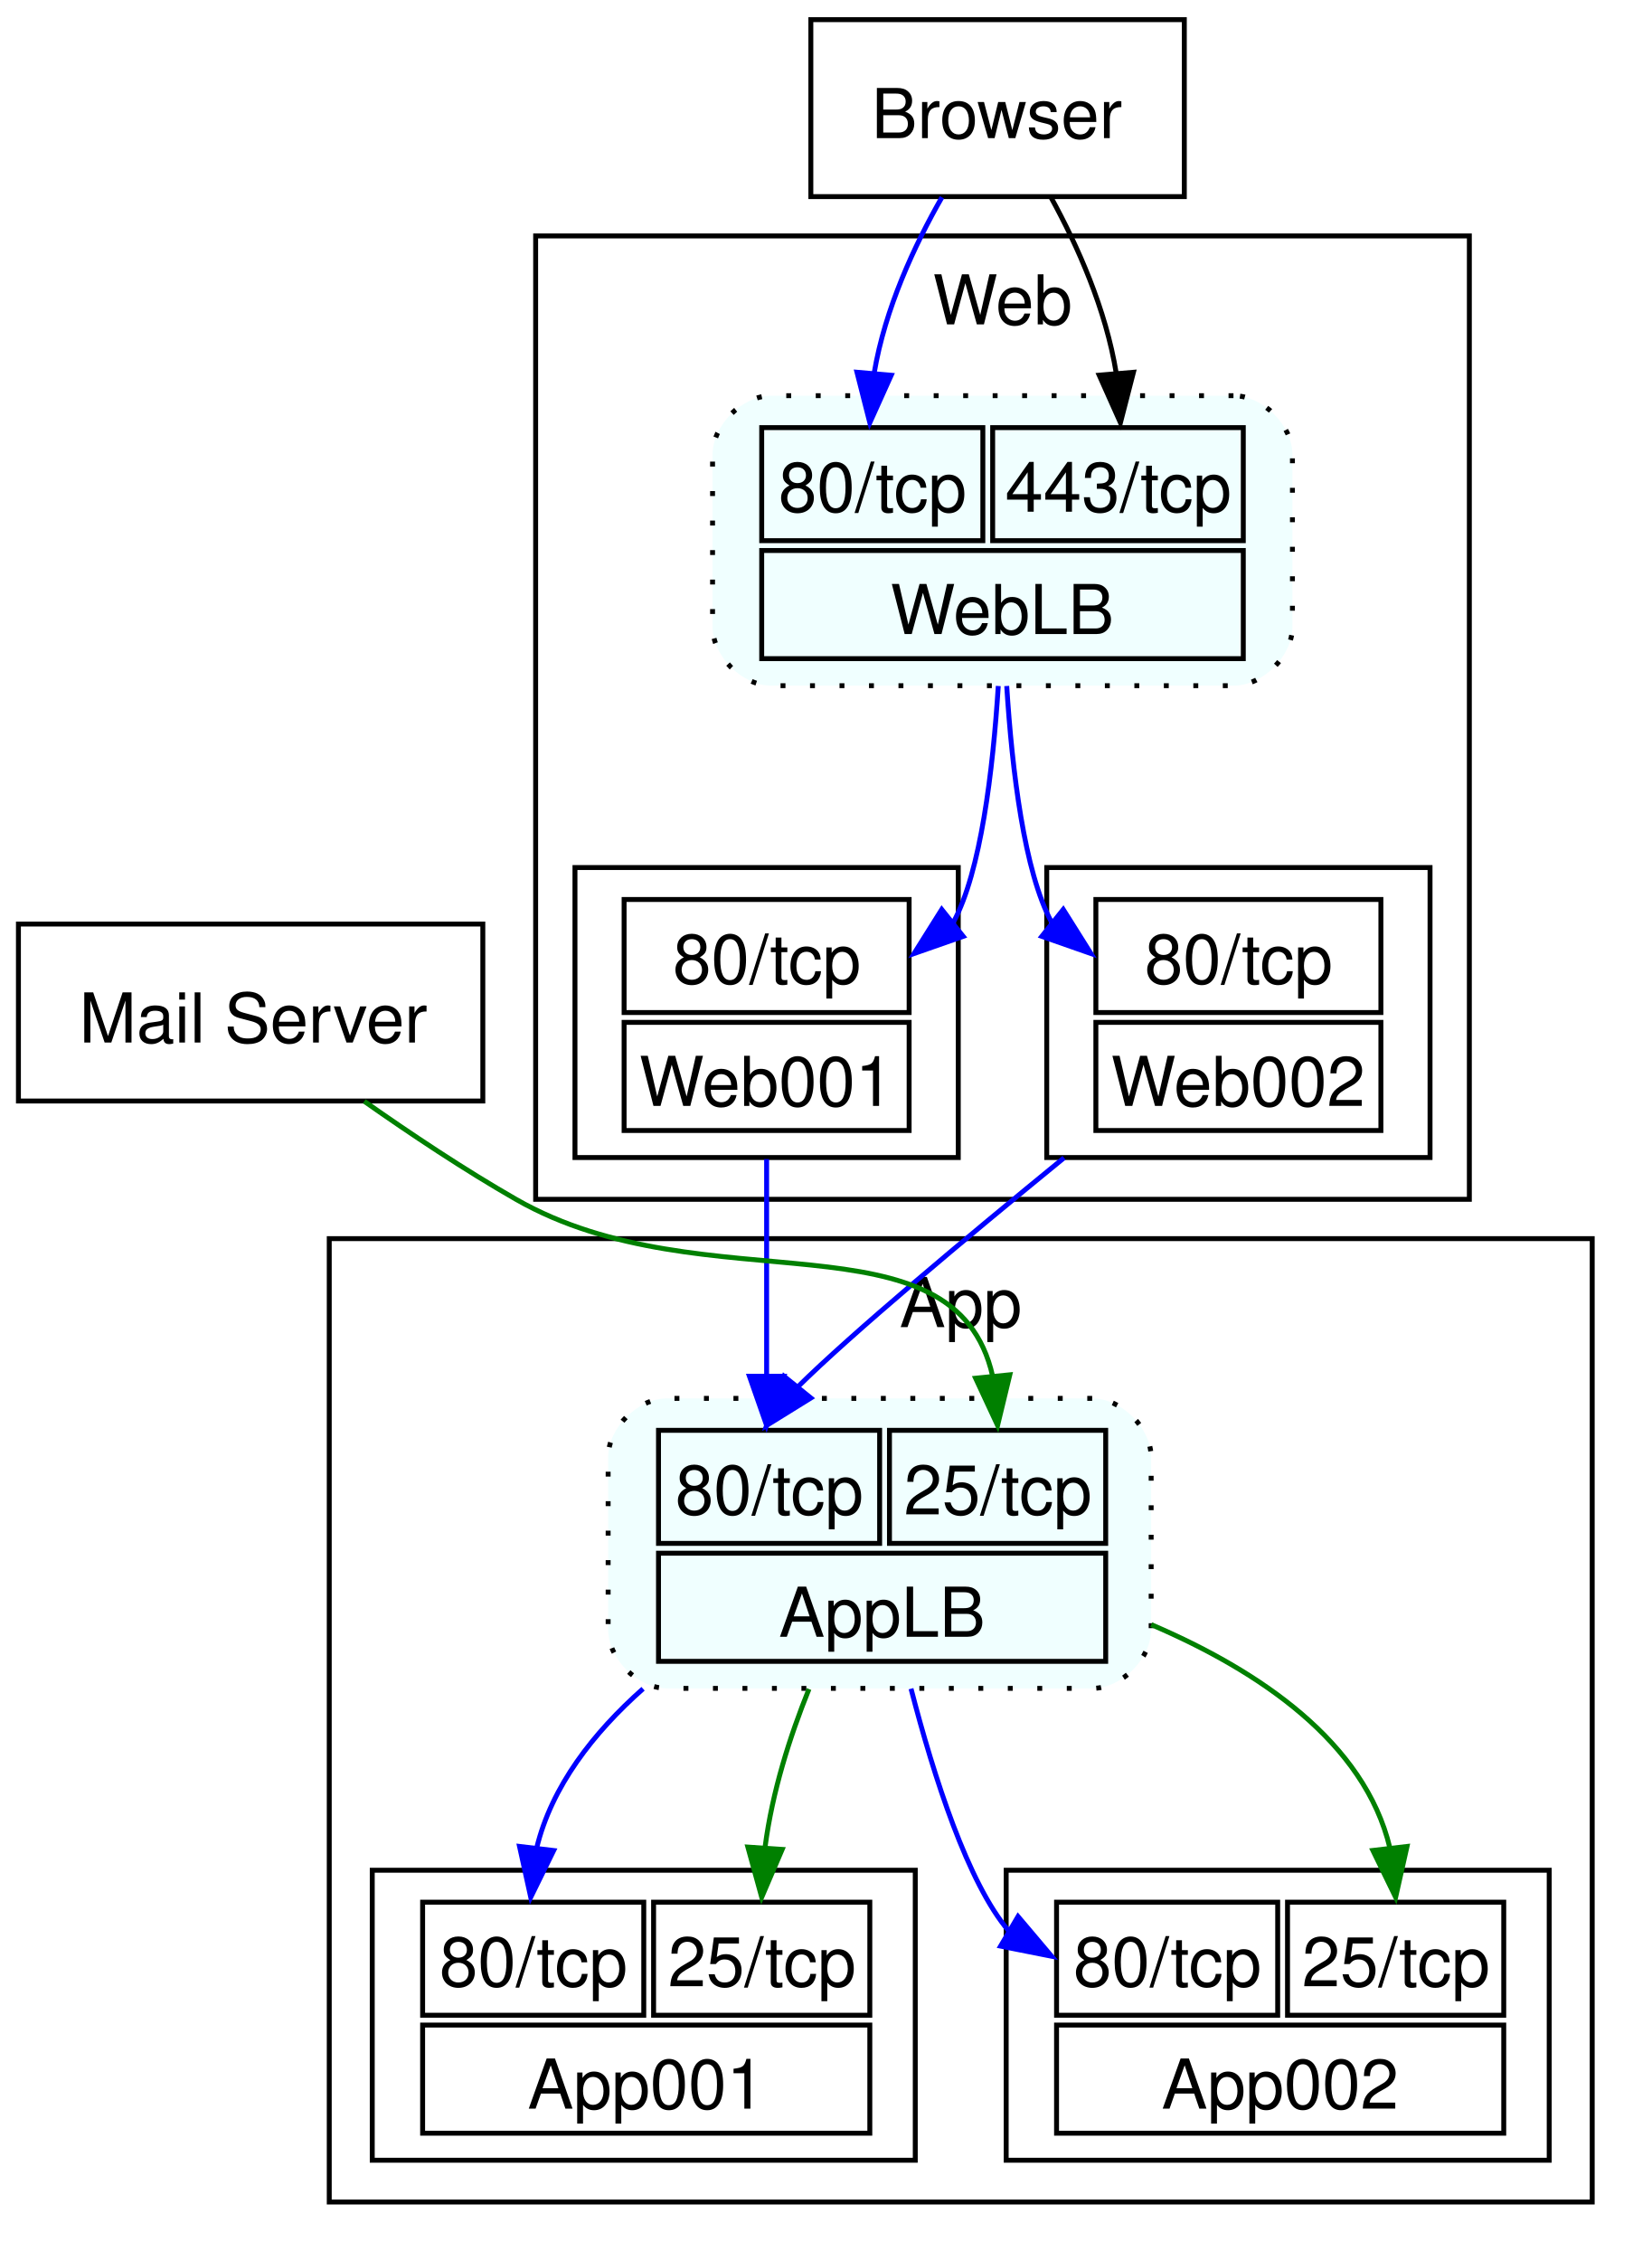
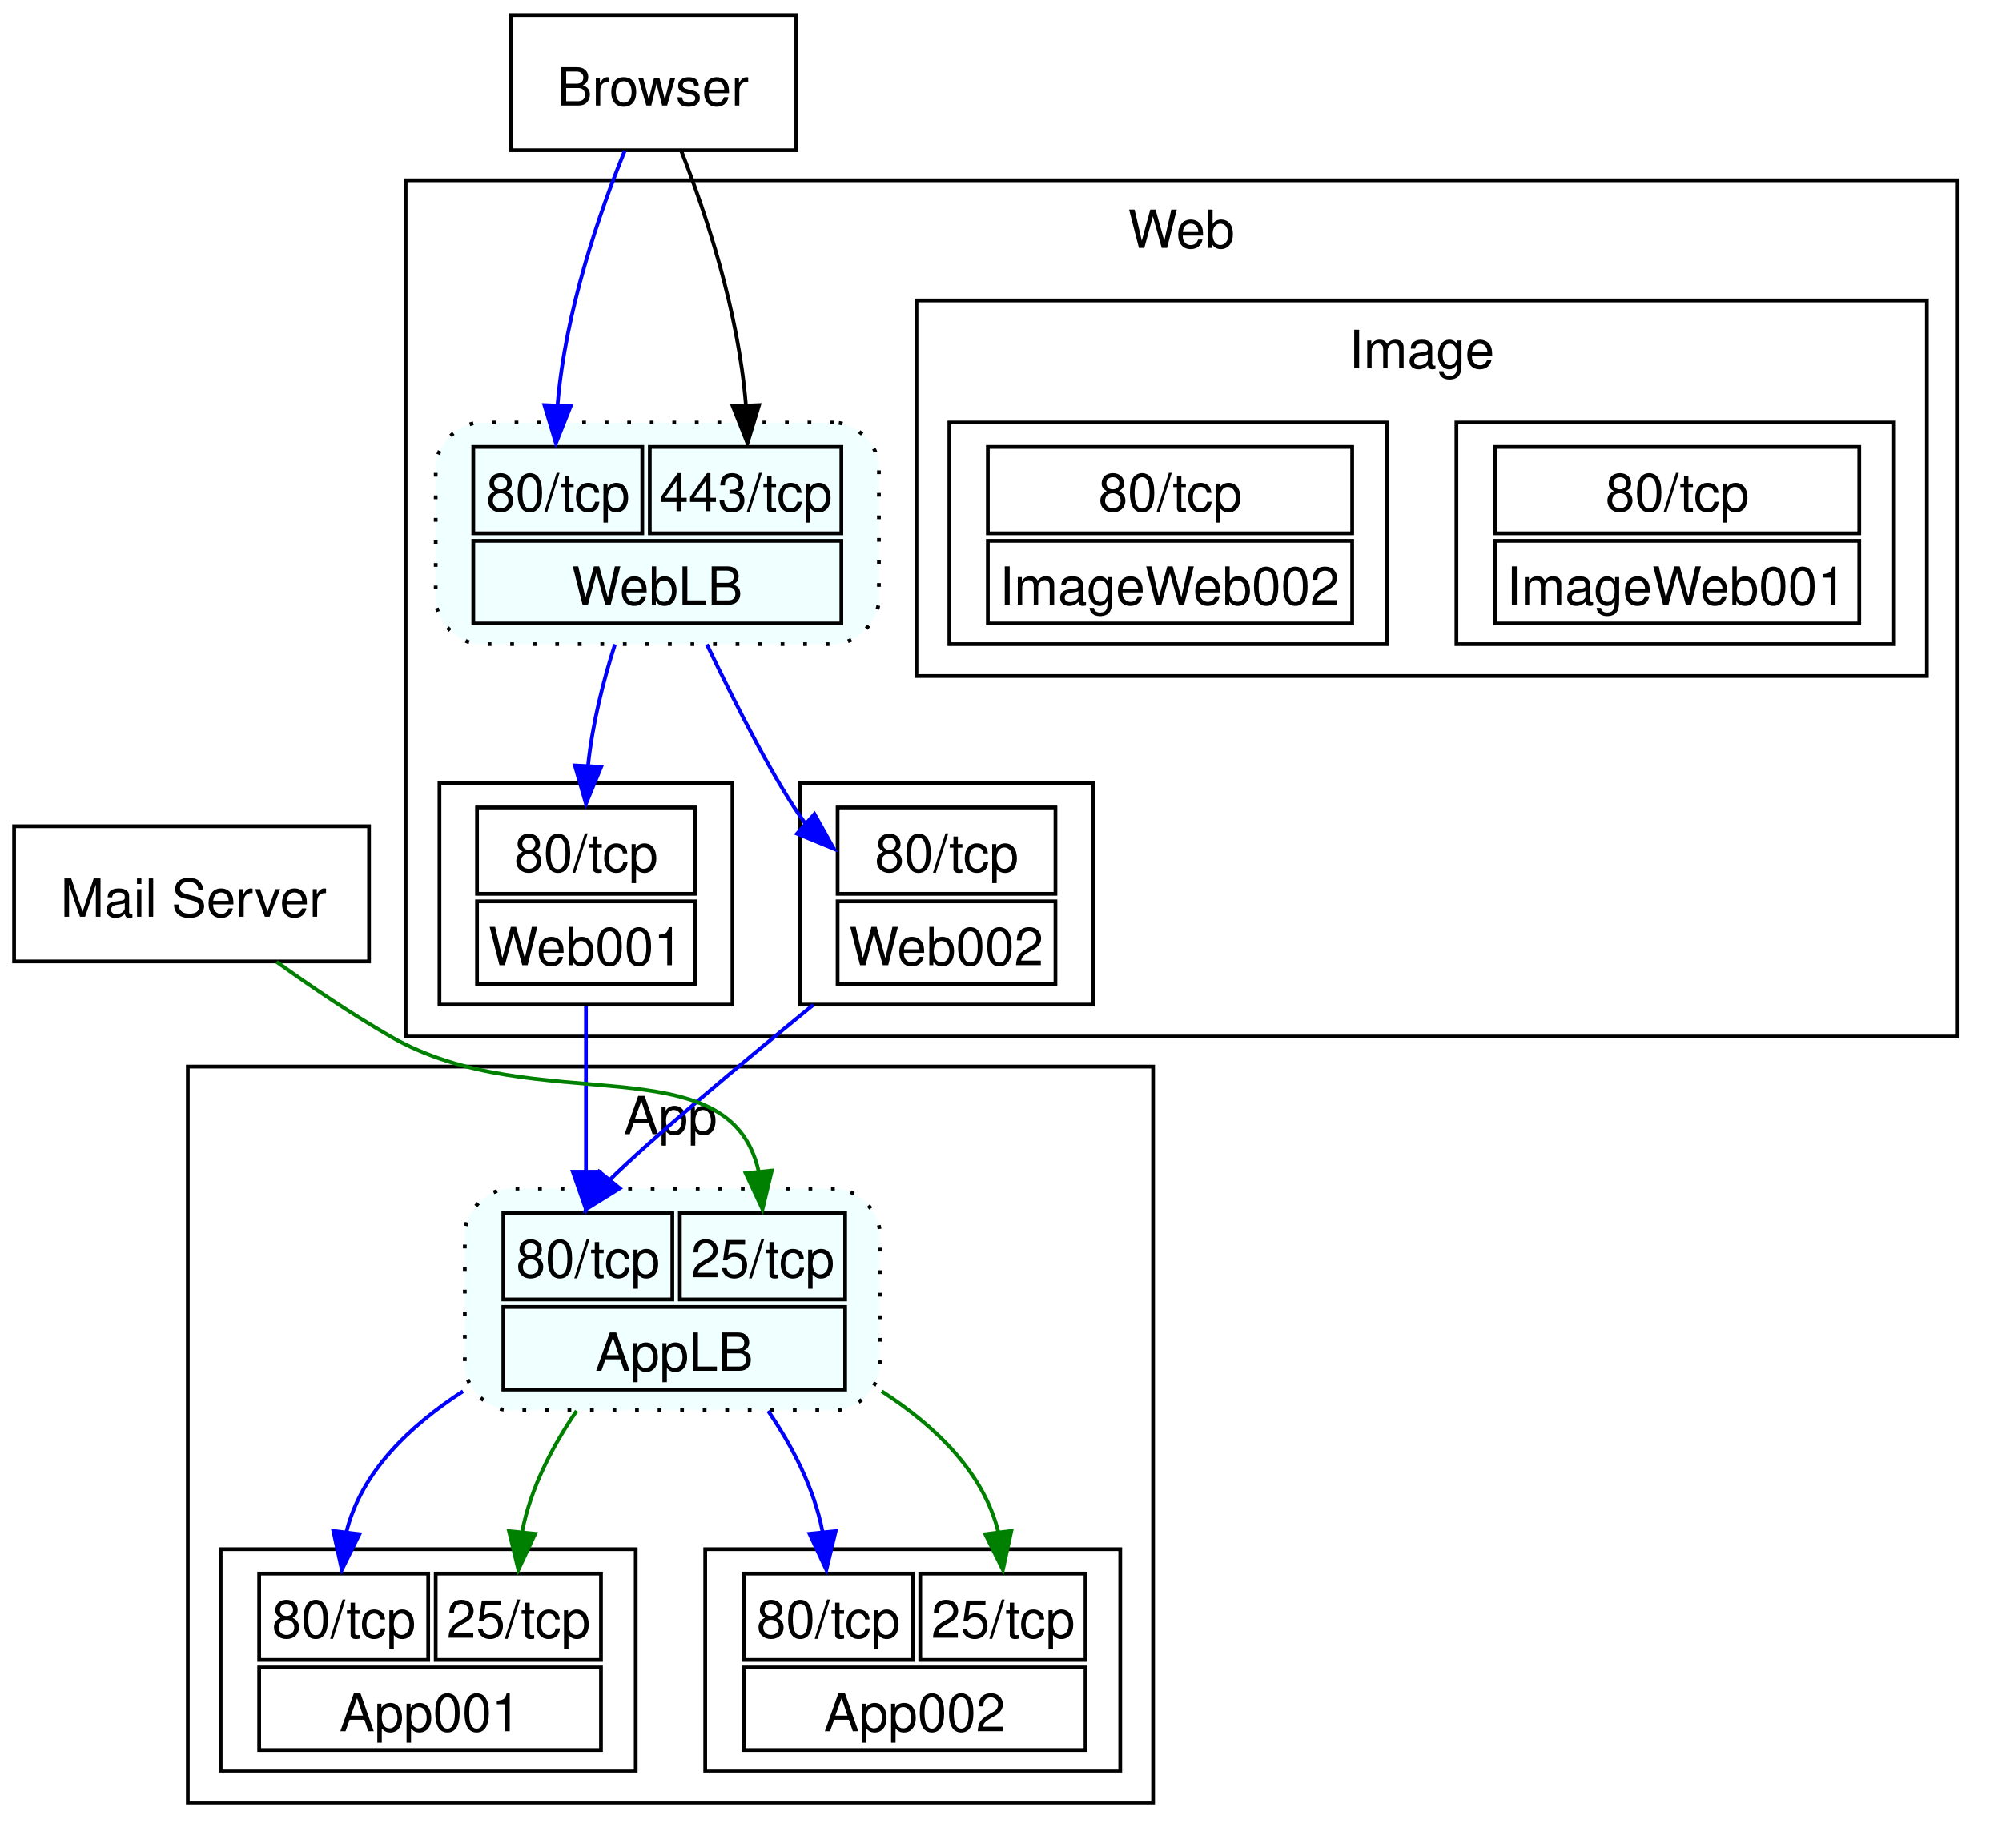
- <svg xmlns="http://www.w3.org/2000/svg" xmlns:xlink="http://www.w3.org/1999/xlink" width="336pt" height="460pt" viewBox="0.00 0.00 336.00 460.00">
-   <g id="0" class="graph" transform="scale(1 1) rotate(0) translate(4 456)">
-     <polygon fill="white" stroke="white" points="-4,4 -4,-456 332,-456 332,4 -4,4" />
+ <svg xmlns="http://www.w3.org/2000/svg" xmlns:xlink="http://www.w3.org/1999/xlink" width="533pt" height="492pt" viewBox="0.00 0.00 533.00 492.00">
+   <g id="0" class="graph" transform="scale(1 1) rotate(0) translate(4 488)">
+     <polygon fill="white" stroke="white" points="-4,4 -4,-488 529,-488 529,4 -4,4" />
    <g id="1" class="cluster">
-       <polygon fill="none" stroke="black" points="105,-212 105,-408 295,-408 295,-212 105,-212" />
-       <text text-anchor="middle" x="200" y="-390" font-family="Helvetica,sans-Serif" font-size="14.00">Web</text>
+       <polygon fill="none" stroke="black" points="104,-212 104,-440 517,-440 517,-212 104,-212" />
+       <text text-anchor="middle" x="310.5" y="-422" font-family="Helvetica,sans-Serif" font-size="14.00">Web</text>
    </g>
    <g id="2" class="cluster">
-       <polygon fill="none" stroke="black" points="63,-8 63,-204 320,-204 320,-8 63,-8" />
-       <text text-anchor="middle" x="191.5" y="-186" font-family="Helvetica,sans-Serif" font-size="14.00">App</text>
+       <polygon fill="none" stroke="black" points="240,-308 240,-408 509,-408 509,-308 240,-308" />
+       <text text-anchor="middle" x="374.5" y="-390" font-family="Helvetica,sans-Serif" font-size="14.00">Image</text>
+     </g>
+     <g id="3" class="cluster">
+       <polygon fill="none" stroke="black" points="46,-8 46,-204 303,-204 303,-8 46,-8" />
+       <text text-anchor="middle" x="174.5" y="-186" font-family="Helvetica,sans-Serif" font-size="14.00">App</text>
    </g>
    <g id="0" class="node">
      <g id="a_0">
-         <a xlink:href="https://github.com/otahi/network_drawer/" xlink:title="WebLB">
-           <path fill="azure" stroke="black" stroke-dasharray="1,5" d="M247,-375.5C247,-375.5 153,-375.5 153,-375.5 147,-375.5 141,-369.5 141,-363.5 141,-363.5 141,-328.5 141,-328.5 141,-322.5 147,-316.5 153,-316.5 153,-316.5 247,-316.5 247,-316.5 253,-316.5 259,-322.5 259,-328.5 259,-328.5 259,-363.5 259,-363.5 259,-369.5 253,-375.5 247,-375.5" />
-           <polygon fill="none" stroke="black" points="151,-346 151,-369 196,-369 196,-346 151,-346" />
-           <text text-anchor="start" x="154.431" y="-351.9" font-family="Helvetica,sans-Serif" font-size="14.00">80/tcp</text>
-           <polygon fill="none" stroke="black" points="198,-346 198,-369 249,-369 249,-346 198,-346" />
-           <text text-anchor="start" x="200.538" y="-351.9" font-family="Helvetica,sans-Serif" font-size="14.00">443/tcp</text>
-           <polygon fill="none" stroke="black" points="151,-322 151,-344 249,-344 249,-322 151,-322" />
-           <text text-anchor="start" x="177.168" y="-327" font-family="Helvetica,sans-Serif" font-size="14.00">WebLB</text>
+         <a xlink:title="ImageWeb001">
+           <polygon fill="none" stroke="black" points="500.25,-375.5 383.75,-375.5 383.75,-316.5 500.25,-316.5 500.25,-375.5" />
+           <polygon fill="none" stroke="black" points="394,-346 394,-369 491,-369 491,-346 394,-346" />
+           <text text-anchor="start" x="423.431" y="-351.9" font-family="Helvetica,sans-Serif" font-size="14.00">80/tcp</text>
+           <polygon fill="none" stroke="black" points="394,-322 394,-344 491,-344 491,-322 394,-322" />
+           <text text-anchor="start" x="397.096" y="-327" font-family="Helvetica,sans-Serif" font-size="14.00">ImageWeb001</text>
        </a>
      </g>
    </g>
    <g id="1" class="node">
      <g id="a_1">
+         <a xlink:title="ImageWeb002">
+           <polygon fill="none" stroke="black" points="365.25,-375.5 248.75,-375.5 248.75,-316.5 365.25,-316.5 365.25,-375.5" />
+           <polygon fill="none" stroke="black" points="259,-346 259,-369 356,-369 356,-346 259,-346" />
+           <text text-anchor="start" x="288.431" y="-351.9" font-family="Helvetica,sans-Serif" font-size="14.00">80/tcp</text>
+           <polygon fill="none" stroke="black" points="259,-322 259,-344 356,-344 356,-322 259,-322" />
+           <text text-anchor="start" x="262.096" y="-327" font-family="Helvetica,sans-Serif" font-size="14.00">ImageWeb002</text>
+         </a>
+       </g>
+     </g>
+     <g id="2" class="node">
+       <g id="a_2">
+         <a xlink:href="https://github.com/otahi/network_drawer/" xlink:title="WebLB">
+           <path fill="azure" stroke="black" stroke-dasharray="1,5" d="M218,-375.5C218,-375.5 124,-375.5 124,-375.5 118,-375.5 112,-369.5 112,-363.5 112,-363.5 112,-328.5 112,-328.5 112,-322.5 118,-316.5 124,-316.5 124,-316.5 218,-316.5 218,-316.5 224,-316.5 230,-322.5 230,-328.5 230,-328.5 230,-363.5 230,-363.5 230,-369.5 224,-375.5 218,-375.5" />
+           <polygon fill="none" stroke="black" points="122,-346 122,-369 167,-369 167,-346 122,-346" />
+           <text text-anchor="start" x="125.431" y="-351.9" font-family="Helvetica,sans-Serif" font-size="14.00">80/tcp</text>
+           <polygon fill="none" stroke="black" points="169,-346 169,-369 220,-369 220,-346 169,-346" />
+           <text text-anchor="start" x="171.538" y="-351.9" font-family="Helvetica,sans-Serif" font-size="14.00">443/tcp</text>
+           <polygon fill="none" stroke="black" points="122,-322 122,-344 220,-344 220,-322 122,-322" />
+           <text text-anchor="start" x="148.168" y="-327" font-family="Helvetica,sans-Serif" font-size="14.00">WebLB</text>
+         </a>
+       </g>
+     </g>
+     <g id="3" class="node">
+       <g id="a_3">
        <a xlink:title="Web001">
          <polygon fill="none" stroke="black" points="191,-279.5 113,-279.5 113,-220.5 191,-220.5 191,-279.5" />
          <polygon fill="none" stroke="black" points="123,-250 123,-273 181,-273 181,-250 123,-250" />
          <text text-anchor="start" x="132.931" y="-255.9" font-family="Helvetica,sans-Serif" font-size="14.00">80/tcp</text>
          <polygon fill="none" stroke="black" points="123,-226 123,-248 181,-248 181,-226 123,-226" />
          <text text-anchor="start" x="126.051" y="-231" font-family="Helvetica,sans-Serif" font-size="14.00">Web001</text>
        </a>
      </g>
    </g>
    <g id="3" class="edge">
-       <path fill="none" stroke="blue" d="M199.141,-316.436C198.045,-299.18 195.572,-278.608 190.026,-268.401" />
-       <polygon fill="blue" stroke="blue" points="192,-265.499 182,-262 187.636,-270.972 192,-265.499" />
+       <path fill="none" stroke="blue" d="M159.728,-316.444C156.596,-306.662 153.73,-295.356 152.558,-284.18" />
+       <polygon fill="blue" stroke="blue" points="156.042,-283.793 152,-274 149.053,-284.177 156.042,-283.793" />
    </g>
-     <g id="2" class="node">
-       <g id="a_2">
+     <g id="4" class="node">
+       <g id="a_4">
        <a xlink:title="Web002">
          <polygon fill="none" stroke="black" points="287,-279.5 209,-279.5 209,-220.5 287,-220.5 287,-279.5" />
          <polygon fill="none" stroke="black" points="219,-250 219,-273 277,-273 277,-250 219,-250" />
          <text text-anchor="start" x="228.931" y="-255.9" font-family="Helvetica,sans-Serif" font-size="14.00">80/tcp</text>
          <polygon fill="none" stroke="black" points="219,-226 219,-248 277,-248 277,-226 219,-226" />
          <text text-anchor="start" x="222.051" y="-231" font-family="Helvetica,sans-Serif" font-size="14.00">Web002</text>
        </a>
      </g>
    </g>
    <g id="4" class="edge">
-       <path fill="none" stroke="blue" d="M200.859,-316.436C201.955,-299.18 204.428,-278.608 209.974,-268.401" />
-       <polygon fill="blue" stroke="blue" points="212.364,-270.972 218,-262 208,-265.499 212.364,-270.972" />
+       <path fill="none" stroke="blue" d="M184.178,-316.436C192.374,-299.367 202.768,-279.054 210.398,-268.737" />
+       <polygon fill="blue" stroke="blue" points="212.837,-271.252 218,-262 208.195,-266.013 212.837,-271.252" />
    </g>
-     <g id="3" class="node">
-       <g id="a_3">
+     <g id="5" class="node">
+       <g id="a_5">
        <a xlink:title="AppLB">
          <path fill="azure" stroke="black" stroke-dasharray="1,5" d="M218.25,-171.5C218.25,-171.5 131.75,-171.5 131.75,-171.5 125.75,-171.5 119.75,-165.5 119.75,-159.5 119.75,-159.5 119.75,-124.5 119.75,-124.5 119.75,-118.5 125.75,-112.5 131.75,-112.5 131.75,-112.5 218.25,-112.5 218.25,-112.5 224.25,-112.5 230.25,-118.5 230.25,-124.5 230.25,-124.5 230.25,-159.5 230.25,-159.5 230.25,-165.5 224.25,-171.5 218.25,-171.5" />
          <polygon fill="none" stroke="black" points="130,-142 130,-165 175,-165 175,-142 130,-142" />
          <text text-anchor="start" x="133.431" y="-147.9" font-family="Helvetica,sans-Serif" font-size="14.00">80/tcp</text>
          <polygon fill="none" stroke="black" points="177,-142 177,-165 221,-165 221,-142 177,-142" />
          <text text-anchor="start" x="179.931" y="-147.9" font-family="Helvetica,sans-Serif" font-size="14.00">25/tcp</text>
          <polygon fill="none" stroke="black" points="130,-118 130,-140 221,-140 221,-118 130,-118" />
          <text text-anchor="start" x="154.483" y="-123" font-family="Helvetica,sans-Serif" font-size="14.00">AppLB</text>
        </a>
      </g>
    </g>
    <g id="5" class="edge">
      <path fill="none" stroke="blue" d="M152,-220.191C152,-207.217 152,-191.442 152,-176.321" />
      <polygon fill="blue" stroke="blue" points="155.5,-176 152,-166 148.5,-176 155.5,-176" />
    </g>
    <g id="6" class="edge">
      <path fill="none" stroke="blue" d="M212.526,-220.441C192.443,-204.036 169.215,-184.601 158.292,-173.792" />
      <polygon fill="blue" stroke="blue" points="161.006,-171.581 152,-166 155.559,-175.979 161.006,-171.581" />
    </g>
-     <g id="4" class="node">
-       <g id="a_4">
+     <g id="6" class="node">
+       <g id="a_6">
        <a xlink:title="App001">
-           <polygon fill="none" stroke="black" points="182.25,-75.5 71.75,-75.5 71.75,-16.5 182.25,-16.5 182.25,-75.5" />
-           <polygon fill="none" stroke="black" points="82,-46 82,-69 127,-69 127,-46 82,-46" />
-           <text text-anchor="start" x="85.431" y="-51.9" font-family="Helvetica,sans-Serif" font-size="14.00">80/tcp</text>
-           <polygon fill="none" stroke="black" points="129,-46 129,-69 173,-69 173,-46 129,-46" />
-           <text text-anchor="start" x="131.931" y="-51.9" font-family="Helvetica,sans-Serif" font-size="14.00">25/tcp</text>
-           <polygon fill="none" stroke="black" points="82,-22 82,-44 173,-44 173,-22 82,-22" />
-           <text text-anchor="start" x="103.366" y="-27" font-family="Helvetica,sans-Serif" font-size="14.00">App001</text>
+           <polygon fill="none" stroke="black" points="165.25,-75.5 54.75,-75.5 54.75,-16.5 165.25,-16.5 165.25,-75.5" />
+           <polygon fill="none" stroke="black" points="65,-46 65,-69 110,-69 110,-46 65,-46" />
+           <text text-anchor="start" x="68.431" y="-51.9" font-family="Helvetica,sans-Serif" font-size="14.00">80/tcp</text>
+           <polygon fill="none" stroke="black" points="112,-46 112,-69 156,-69 156,-46 112,-46" />
+           <text text-anchor="start" x="114.931" y="-51.9" font-family="Helvetica,sans-Serif" font-size="14.00">25/tcp</text>
+           <polygon fill="none" stroke="black" points="65,-22 65,-44 156,-44 156,-22 65,-22" />
+           <text text-anchor="start" x="86.366" y="-27" font-family="Helvetica,sans-Serif" font-size="14.00">App001</text>
        </a>
      </g>
    </g>
    <g id="7" class="edge">
-       <path fill="none" stroke="green" d="M160.623,-112.37C156.71,-102.677 153.148,-91.456 151.693,-80.247" />
-       <polygon fill="green" stroke="green" points="155.167,-79.741 151,-70 148.183,-80.213 155.167,-79.741" />
+       <path fill="none" stroke="green" d="M149.5,-112.32C143.052,-102.894 137.306,-91.844 135.033,-80.274" />
+       <polygon fill="green" stroke="green" points="138.483,-79.6 134,-70 131.518,-80.3 138.483,-79.6" />
    </g>
    <g id="8" class="edge">
-       <path fill="none" stroke="blue" d="M126.856,-112.424C116.765,-103.478 108.243,-92.588 105.197,-79.976" />
-       <polygon fill="blue" stroke="blue" points="108.667,-79.512 104,-70 101.716,-80.346 108.667,-79.512" />
+       <path fill="none" stroke="blue" d="M119.268,-117.548C104.806,-108.2 92.168,-95.862 88.25,-80.191" />
+       <polygon fill="blue" stroke="blue" points="91.692,-79.499 87,-70 84.744,-80.352 91.692,-79.499" />
    </g>
-     <g id="5" class="node">
-       <g id="a_5">
+     <g id="7" class="node">
+       <g id="a_7">
        <a xlink:title="App002">
-           <polygon fill="none" stroke="black" points="311.25,-75.5 200.75,-75.5 200.75,-16.5 311.25,-16.5 311.25,-75.5" />
-           <polygon fill="none" stroke="black" points="211,-46 211,-69 256,-69 256,-46 211,-46" />
-           <text text-anchor="start" x="214.431" y="-51.9" font-family="Helvetica,sans-Serif" font-size="14.00">80/tcp</text>
-           <polygon fill="none" stroke="black" points="258,-46 258,-69 302,-69 302,-46 258,-46" />
-           <text text-anchor="start" x="260.931" y="-51.9" font-family="Helvetica,sans-Serif" font-size="14.00">25/tcp</text>
-           <polygon fill="none" stroke="black" points="211,-22 211,-44 302,-44 302,-22 211,-22" />
-           <text text-anchor="start" x="232.366" y="-27" font-family="Helvetica,sans-Serif" font-size="14.00">App002</text>
+           <polygon fill="none" stroke="black" points="294.25,-75.5 183.75,-75.5 183.75,-16.5 294.25,-16.5 294.25,-75.5" />
+           <polygon fill="none" stroke="black" points="194,-46 194,-69 239,-69 239,-46 194,-46" />
+           <text text-anchor="start" x="197.431" y="-51.9" font-family="Helvetica,sans-Serif" font-size="14.00">80/tcp</text>
+           <polygon fill="none" stroke="black" points="241,-46 241,-69 285,-69 285,-46 241,-46" />
+           <text text-anchor="start" x="243.931" y="-51.9" font-family="Helvetica,sans-Serif" font-size="14.00">25/tcp</text>
+           <polygon fill="none" stroke="black" points="194,-22 194,-44 285,-44 285,-22 194,-22" />
+           <text text-anchor="start" x="215.366" y="-27" font-family="Helvetica,sans-Serif" font-size="14.00">App002</text>
        </a>
      </g>
    </g>
    <g id="9" class="edge">
-       <path fill="none" stroke="green" d="M230.267,-125.47C252.302,-116.05 273.686,-101.572 278.832,-80.033" />
-       <polygon fill="green" stroke="green" points="282.32,-80.338 280,-70 275.367,-79.528 282.32,-80.338" />
+       <path fill="none" stroke="green" d="M230.732,-117.548C245.194,-108.2 257.833,-95.862 261.75,-80.191" />
+       <polygon fill="green" stroke="green" points="265.256,-80.352 263,-70 258.308,-79.499 265.256,-80.352" />
    </g>
    <g id="10" class="edge">
-       <path fill="none" stroke="blue" d="M181.385,-112.436C186.051,-94.429 192.996,-72.812 201.291,-63.129" />
-       <polygon fill="blue" stroke="blue" points="203.16,-66.091 210,-58 199.607,-60.059 203.16,-66.091" />
+       <path fill="none" stroke="blue" d="M200.5,-112.32C206.948,-102.894 212.694,-91.844 214.967,-80.274" />
+       <polygon fill="blue" stroke="blue" points="218.482,-80.3 216,-70 211.517,-79.6 218.482,-80.3" />
    </g>
-     <g id="6" class="node">
-       <g id="a_6">
+     <g id="8" class="node">
+       <g id="a_8">
        <a xlink:title="Browser">
-           <polygon fill="none" stroke="black" points="237,-452 161,-452 161,-416 237,-416 237,-452" />
-           <text text-anchor="start" x="173.328" y="-427.9" font-family="Helvetica,sans-Serif" font-size="14.00">Browser</text>
+           <polygon fill="none" stroke="black" points="208,-484 132,-484 132,-448 208,-448 208,-484" />
+           <text text-anchor="start" x="144.328" y="-459.9" font-family="Helvetica,sans-Serif" font-size="14.00">Browser</text>
        </a>
      </g>
    </g>
    <g id="0" class="edge">
-       <path fill="none" stroke="blue" d="M187.672,-415.857C182.088,-406.095 176.087,-393.216 173.879,-380.063" />
-       <polygon fill="blue" stroke="blue" points="177.357,-379.657 173,-370 170.384,-380.267 177.357,-379.657" />
+       <path fill="none" stroke="blue" d="M162.34,-447.876C155.599,-431.413 146.54,-405.394 144.445,-380.295" />
+       <polygon fill="blue" stroke="blue" points="147.929,-379.839 144,-370 140.935,-380.142 147.929,-379.839" />
    </g>
    <g id="1" class="edge">
-       <path fill="none" stroke="black" d="M209.893,-415.8C215.261,-406.018 221.032,-393.129 223.155,-380.02" />
-       <polygon fill="black" stroke="black" points="226.647,-380.259 224,-370 219.672,-379.67 226.647,-380.259" />
+       <path fill="none" stroke="black" d="M177.366,-447.848C183.847,-431.362 192.557,-405.325 194.572,-380.272" />
+       <polygon fill="black" stroke="black" points="198.081,-380.137 195,-370 191.087,-379.846 198.081,-380.137" />
    </g>
-     <g id="7" class="node">
-       <g id="a_7">
+     <g id="9" class="node">
+       <g id="a_9">
        <a xlink:title="Mail Server">
          <polygon fill="none" stroke="black" points="94.25,-268 -0.25,-268 -0.25,-232 94.25,-232 94.25,-268" />
          <text text-anchor="start" x="12.104" y="-243.9" font-family="Helvetica,sans-Serif" font-size="14.00">Mail Server</text>
        </a>
      </g>
    </g>
    <g id="2" class="edge">
-       <path fill="none" stroke="green" d="M70.124,-231.94C79.489,-225.355 90.545,-217.983 101,-212 139.498,-189.969 190.301,-210.355 198.004,-175.979" />
-       <polygon fill="green" stroke="green" points="201.489,-176.298 199,-166 194.524,-175.603 201.489,-176.298" />
+       <path fill="none" stroke="green" d="M69.646,-231.889C78.832,-225.297 89.69,-217.933 100,-212 138.766,-189.69 190.193,-210.654 197.991,-176.054" />
+       <polygon fill="green" stroke="green" points="201.484,-176.299 199,-166 194.519,-175.601 201.484,-176.299" />
    </g>
  </g>
</svg>
